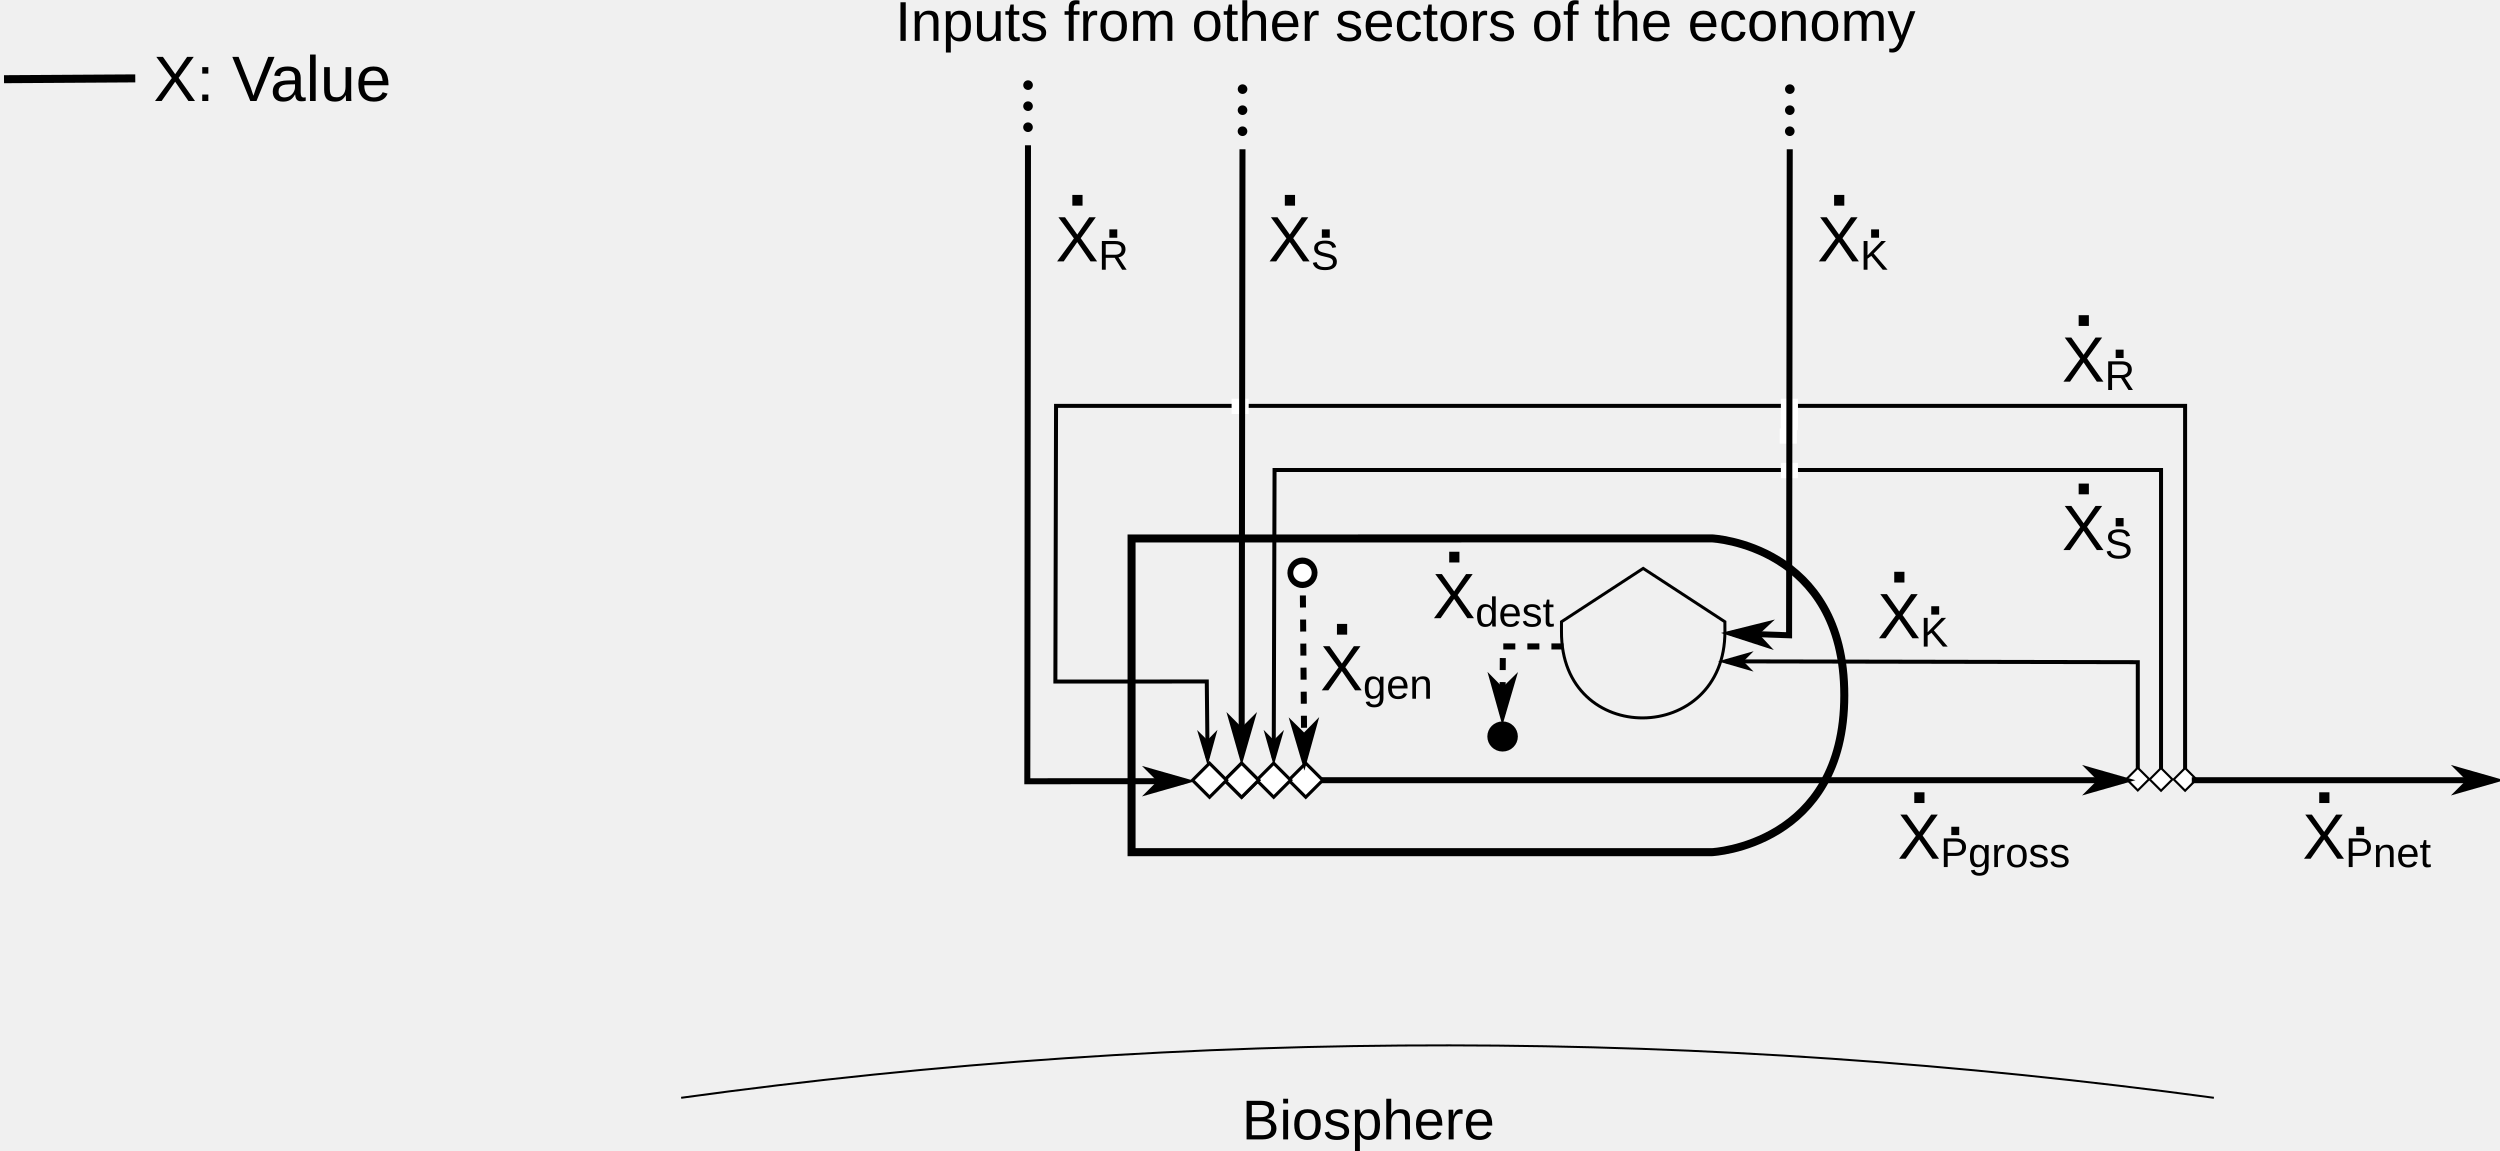
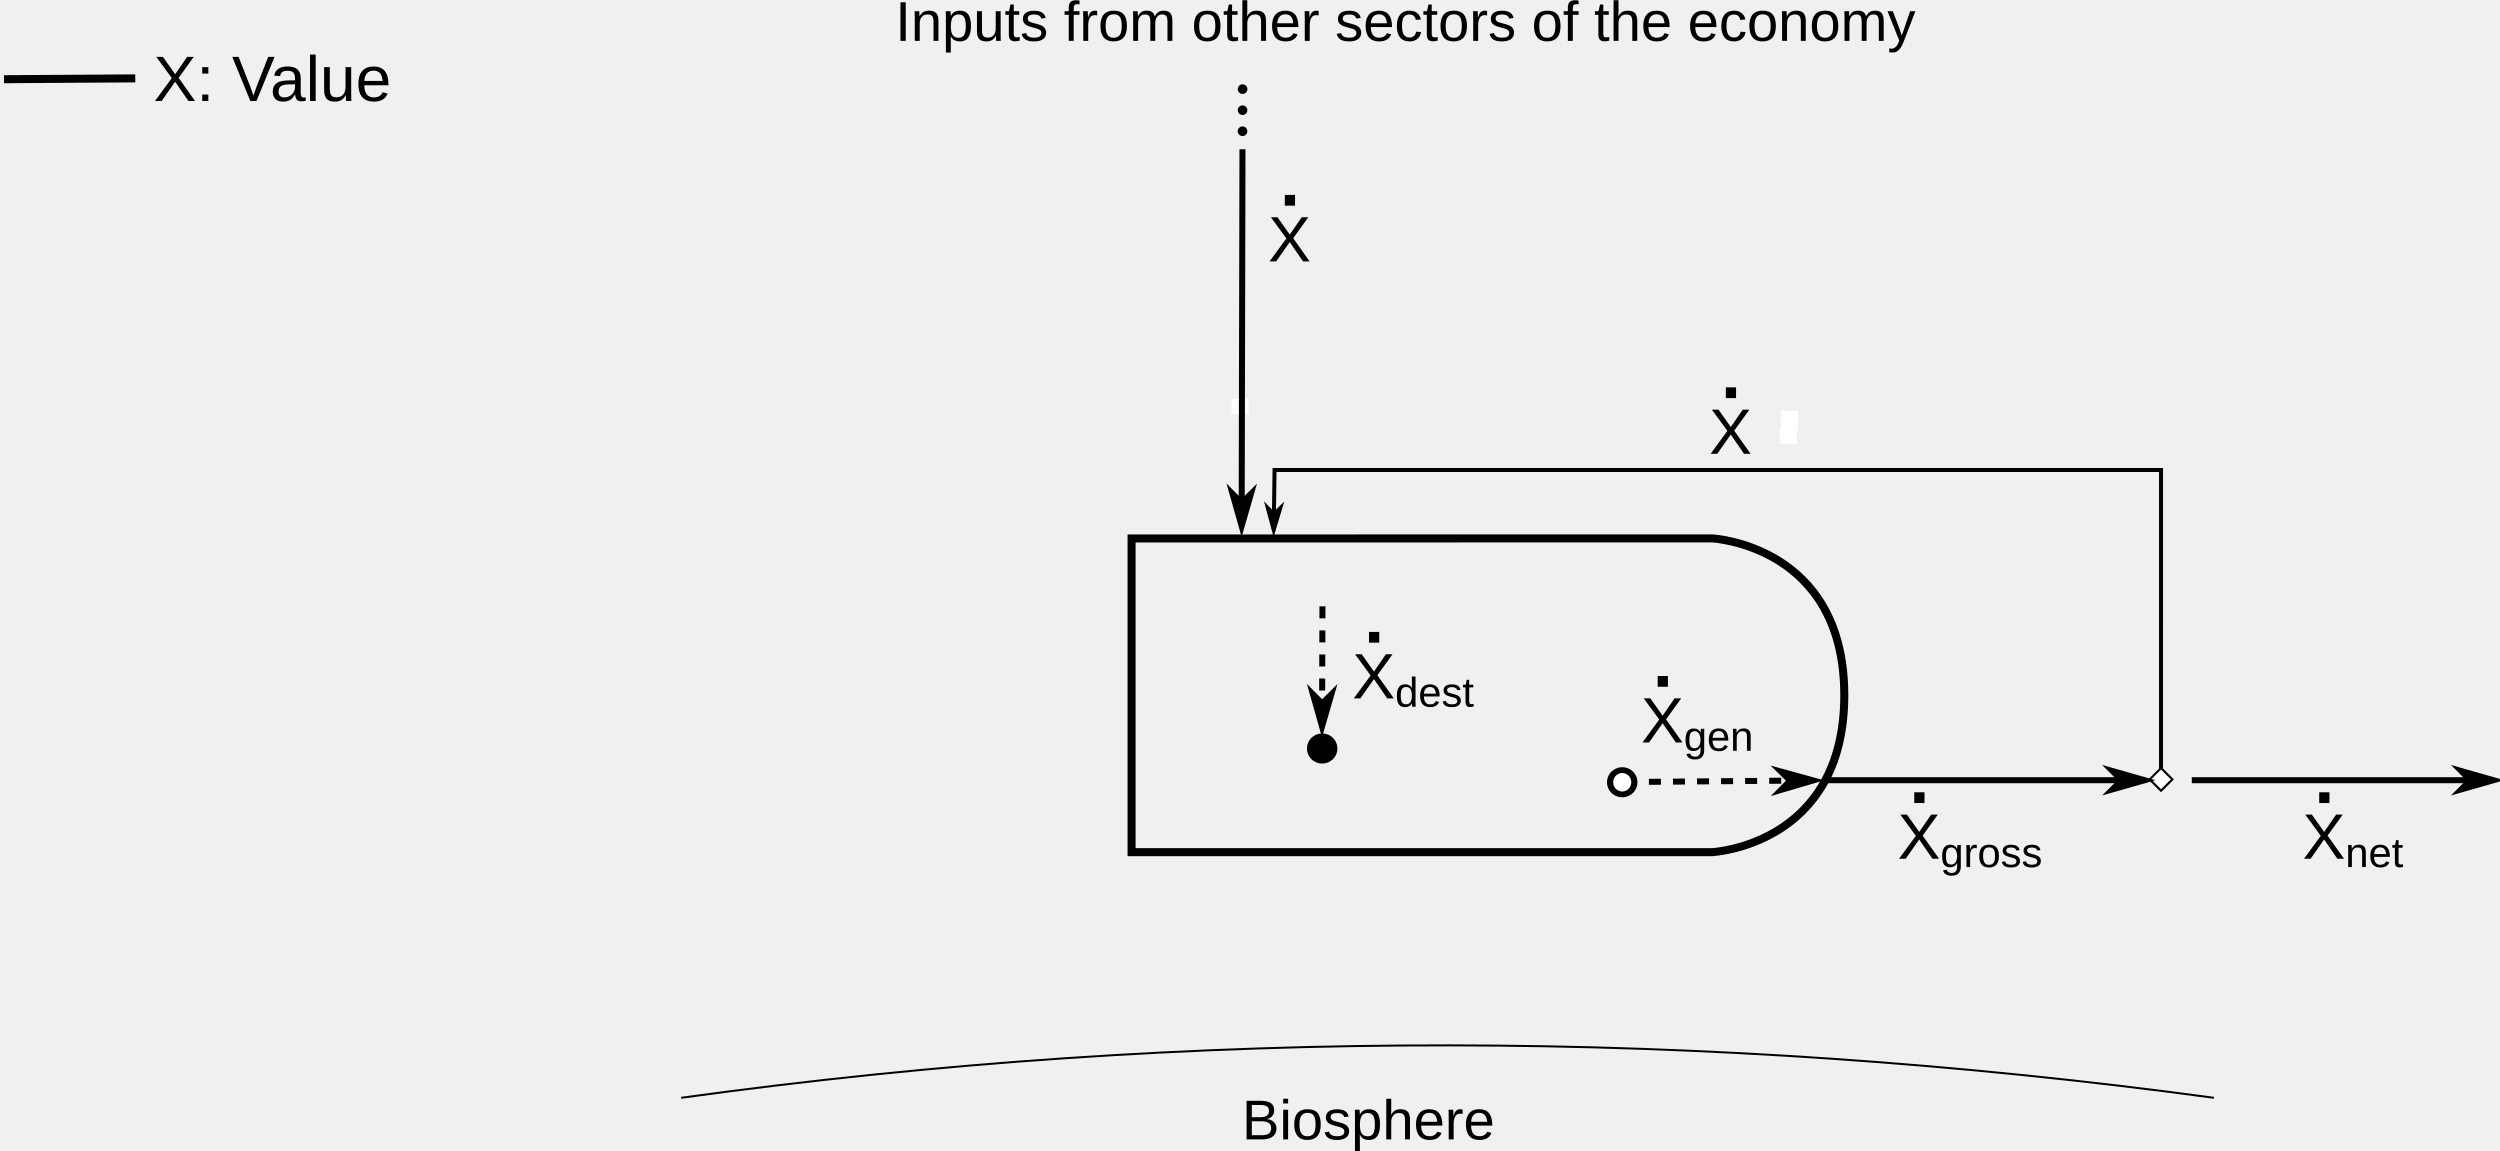
<svg xmlns="http://www.w3.org/2000/svg" width="1247.111" height="573.949" id="svg2" version="1.1">
  <defs id="defs4">
    <marker orient="auto" refY="0" refX="0" id="EmptyDiamondM" style="overflow:visible">
      <path id="path4069" d="M 0,-7.071 -7.071,0 0,7.071 7.071,0 0,-7.071 z" style="fill:#ffffff;fill-rule:evenodd;stroke:#000000;stroke-width:1pt;marker-start:none" transform="scale(0.4,0.4)" />
    </marker>
    <marker orient="auto" refY="0" refX="0" id="Arrow1Mend" style="overflow:visible">
      <path id="path4217" d="M 0,0 5,-5 -12.5,0 5,5 0,0 z" style="fill-rule:evenodd;stroke:#000000;stroke-width:1pt;marker-start:none" transform="matrix(-0.4,0,0,-0.4,-4,0)" />
    </marker>
    <marker orient="auto" refY="0" refX="0" id="DotL" style="overflow:visible">
      <path id="path4127" d="m -2.5,-1 c 0,2.76 -2.24,5 -5,5 -2.76,0 -5,-2.24 -5,-5 0,-2.76 2.24,-5 5,-5 2.76,0 5,2.24 5,5 z" style="fill-rule:evenodd;stroke:#000000;stroke-width:1pt;marker-start:none;marker-end:none" transform="matrix(0.8,0,0,0.8,5.92,0.8)" />
    </marker>
    <marker orient="auto" refY="0" refX="0" id="Arrow2Mend" style="overflow:visible">
      <path id="path3888" style="font-size:12px;fill-rule:evenodd;stroke-width:0.625;stroke-linejoin:round" d="M 8.719,4.034 -2.207,0.016 8.719,-4.002 c -1.745,2.372 -1.735,5.617 -6e-7,8.035 z" transform="scale(-0.6,-0.6)" />
    </marker>
    <marker orient="auto" refY="0" refX="0" id="EmptyDiamondL" style="overflow:visible">
      <path id="path3968" d="M 0,-7.071 -7.071,0 0,7.071 7.071,0 0,-7.071 z" style="fill:#ffffff;fill-rule:evenodd;stroke:#000000;stroke-width:1pt;marker-start:none" transform="scale(0.8,0.8)" />
    </marker>
    <marker style="overflow:visible" id="InfiniteLineStart" refX="0" refY="0" orient="auto">
      <g id="g4034" transform="translate(-13,0)">
        <circle d="M 3.8,0 C 3.8,0.442 3.442,0.8 3,0.8 2.558,0.8 2.2,0.442 2.2,0 c 0,-0.442 0.358,-0.8 0.8,-0.8 0.442,0 0.8,0.358 0.8,0.8 z" id="circle4036" r="0.8" cy="0" cx="3" />
        <circle d="M 7.3,0 C 7.3,0.442 6.942,0.8 6.5,0.8 6.058,0.8 5.7,0.442 5.7,0 c 0,-0.442 0.358,-0.8 0.8,-0.8 0.442,0 0.8,0.358 0.8,0.8 z" id="circle4038" r="0.8" cy="0" cx="6.5" />
        <circle d="M 10.8,0 C 10.8,0.442 10.442,0.8 10,0.8 9.558,0.8 9.2,0.442 9.2,0 c 0,-0.442 0.358,-0.8 0.8,-0.8 0.442,0 0.8,0.358 0.8,0.8 z" id="circle4040" r="0.8" cy="0" cx="10" />
      </g>
    </marker>
    <marker orient="auto" refY="0" refX="0" id="Arrow1Lend" style="overflow:visible">
      <path id="path3792" d="M 0,0 5,-5 -12.5,0 5,5 0,0 z" style="fill-rule:evenodd;stroke:#000000;stroke-width:1pt;marker-start:none" transform="matrix(-0.8,0,0,-0.8,-10,0)" />
    </marker>
    <marker orient="auto" refY="0" refX="0" id="Arrow1Lstart-0" style="overflow:visible">
      <path id="path4143-5" d="M 0,0 5,-5 -12.5,0 5,5 0,0 z" style="fill-rule:evenodd;stroke:#000000;stroke-width:1pt;marker-start:none" transform="matrix(0.8,0,0,0.8,10,0)" />
    </marker>
    <marker orient="auto" refY="0" refX="0" id="Arrow1Lend-7" style="overflow:visible">
      <path id="path4132-0" d="M 0,0 5,-5 -12.5,0 5,5 0,0 z" style="fill-rule:evenodd;stroke:#000000;stroke-width:1pt;marker-start:none" transform="matrix(-0.8,0,0,-0.8,-10,0)" />
    </marker>
    <marker style="overflow:visible" id="InfiniteLineStart-0" refX="0" refY="0" orient="auto">
      <g id="g4065-5" transform="translate(-13,0)">
        <circle d="M 3.8,0 C 3.8,0.442 3.442,0.8 3,0.8 2.558,0.8 2.2,0.442 2.2,0 c 0,-0.442 0.358,-0.8 0.8,-0.8 0.442,0 0.8,0.358 0.8,0.8 z" id="circle4067-6" r="0.8" cy="0" cx="3" />
        <circle d="M 7.3,0 C 7.3,0.442 6.942,0.8 6.5,0.8 6.058,0.8 5.7,0.442 5.7,0 c 0,-0.442 0.358,-0.8 0.8,-0.8 0.442,0 0.8,0.358 0.8,0.8 z" id="circle4069-78" r="0.8" cy="0" cx="6.5" />
        <circle d="M 10.8,0 C 10.8,0.442 10.442,0.8 10,0.8 9.558,0.8 9.2,0.442 9.2,0 c 0,-0.442 0.358,-0.8 0.8,-0.8 0.442,0 0.8,0.358 0.8,0.8 z" id="circle4071-06" r="0.8" cy="0" cx="10" />
      </g>
    </marker>
    <marker orient="auto" refY="0" refX="0" id="EmptyDiamondL-1" style="overflow:visible">
      <path id="path4169" d="M 0,-7.071 -7.071,0 0,7.071 7.071,0 0,-7.071 z" style="fill:#ffffff;fill-rule:evenodd;stroke:#000000;stroke-width:1pt;marker-start:none" transform="scale(0.8,0.8)" />
    </marker>
    <marker orient="auto" refY="0" refX="0" id="Arrow1Lstart-7" style="overflow:visible">
      <path id="path4143-9" d="M 0,0 5,-5 -12.5,0 5,5 0,0 z" style="fill-rule:evenodd;stroke:#000000;stroke-width:1pt;marker-start:none" transform="matrix(0.8,0,0,0.8,10,0)" />
    </marker>
    <marker orient="auto" refY="0" refX="0" id="Arrow1Lend-0" style="overflow:visible">
      <path id="path4132-2" d="M 0,0 5,-5 -12.5,0 5,5 0,0 z" style="fill-rule:evenodd;stroke:#000000;stroke-width:1pt;marker-start:none" transform="matrix(-0.8,0,0,-0.8,-10,0)" />
    </marker>
    <marker style="overflow:visible" id="InfiniteLineStart-3" refX="0" refY="0" orient="auto">
      <g id="g4065-9" transform="translate(-13,0)">
        <circle d="M 3.8,0 C 3.8,0.442 3.442,0.8 3,0.8 2.558,0.8 2.2,0.442 2.2,0 c 0,-0.442 0.358,-0.8 0.8,-0.8 0.442,0 0.8,0.358 0.8,0.8 z" id="circle4067-9" r="0.8" cy="0" cx="3" />
        <circle d="M 7.3,0 C 7.3,0.442 6.942,0.8 6.5,0.8 6.058,0.8 5.7,0.442 5.7,0 c 0,-0.442 0.358,-0.8 0.8,-0.8 0.442,0 0.8,0.358 0.8,0.8 z" id="circle4069-7" r="0.8" cy="0" cx="6.5" />
        <circle d="M 10.8,0 C 10.8,0.442 10.442,0.8 10,0.8 9.558,0.8 9.2,0.442 9.2,0 c 0,-0.442 0.358,-0.8 0.8,-0.8 0.442,0 0.8,0.358 0.8,0.8 z" id="circle4071-0" r="0.8" cy="0" cx="10" />
      </g>
    </marker>
    <marker orient="auto" refY="0" refX="0" id="InfiniteLineStart-7" style="overflow:visible">
      <g transform="translate(-13,0)" id="g4065">
        <circle cx="3" cy="0" r="0.8" id="circle4067" d="M 3.8,0 C 3.8,0.442 3.442,0.8 3,0.8 2.558,0.8 2.2,0.442 2.2,0 c 0,-0.442 0.358,-0.8 0.8,-0.8 0.442,0 0.8,0.358 0.8,0.8 z" />
        <circle cx="6.5" cy="0" r="0.8" id="circle4069" d="M 7.3,0 C 7.3,0.442 6.942,0.8 6.5,0.8 6.058,0.8 5.7,0.442 5.7,0 c 0,-0.442 0.358,-0.8 0.8,-0.8 0.442,0 0.8,0.358 0.8,0.8 z" />
        <circle cx="10" cy="0" r="0.8" id="circle4071" d="M 10.8,0 C 10.8,0.442 10.442,0.8 10,0.8 9.558,0.8 9.2,0.442 9.2,0 c 0,-0.442 0.358,-0.8 0.8,-0.8 0.442,0 0.8,0.358 0.8,0.8 z" />
      </g>
    </marker>
    <marker style="overflow:visible" id="Arrow1Lend-2" refX="0" refY="0" orient="auto">
      <path transform="matrix(-0.8,0,0,-0.8,-10,0)" style="fill-rule:evenodd;stroke:#000000;stroke-width:1pt;marker-start:none" d="M 0,0 5,-5 -12.5,0 5,5 0,0 z" id="path4132" />
    </marker>
    <marker style="overflow:visible" id="Arrow1Lstart" refX="0" refY="0" orient="auto">
      <path transform="matrix(0.8,0,0,0.8,10,0)" style="fill-rule:evenodd;stroke:#000000;stroke-width:1pt;marker-start:none" d="M 0,0 5,-5 -12.5,0 5,5 0,0 z" id="path4143" />
    </marker>
    <marker orient="auto" refY="0" refX="0" id="Arrow1Lstart-8" style="overflow:visible">
      <path id="path4143-58" d="M 0,0 5,-5 -12.5,0 5,5 0,0 z" style="fill-rule:evenodd;stroke:#000000;stroke-width:1pt;marker-start:none" transform="matrix(0.8,0,0,0.8,10,0)" />
    </marker>
    <marker orient="auto" refY="0" refX="0" id="Arrow1Lend-2-4" style="overflow:visible">
      <path id="path4132-1" d="M 0,0 5,-5 -12.5,0 5,5 0,0 z" style="fill-rule:evenodd;stroke:#000000;stroke-width:1pt;marker-start:none" transform="matrix(-0.8,0,0,-0.8,-10,0)" />
    </marker>
    <marker style="overflow:visible" id="InfiniteLineStart-7-0" refX="0" refY="0" orient="auto">
      <g id="g4065-6" transform="translate(-13,0)">
        <circle d="M 3.8,0 C 3.8,0.442 3.442,0.8 3,0.8 2.558,0.8 2.2,0.442 2.2,0 c 0,-0.442 0.358,-0.8 0.8,-0.8 0.442,0 0.8,0.358 0.8,0.8 z" id="circle4067-2" r="0.8" cy="0" cx="3" />
        <circle d="M 7.3,0 C 7.3,0.442 6.942,0.8 6.5,0.8 6.058,0.8 5.7,0.442 5.7,0 c 0,-0.442 0.358,-0.8 0.8,-0.8 0.442,0 0.8,0.358 0.8,0.8 z" id="circle4069-4" r="0.8" cy="0" cx="6.5" />
        <circle d="M 10.8,0 C 10.8,0.442 10.442,0.8 10,0.8 9.558,0.8 9.2,0.442 9.2,0 c 0,-0.442 0.358,-0.8 0.8,-0.8 0.442,0 0.8,0.358 0.8,0.8 z" id="circle4071-7" r="0.8" cy="0" cx="10" />
      </g>
    </marker>
    <marker orient="auto" refY="0" refX="0" id="InfiniteLineStart-3-4" style="overflow:visible">
      <g transform="translate(-13,0)" id="g4065-9-7">
        <circle cx="3" cy="0" r="0.8" id="circle4067-9-8" d="M 3.8,0 C 3.8,0.442 3.442,0.8 3,0.8 2.558,0.8 2.2,0.442 2.2,0 c 0,-0.442 0.358,-0.8 0.8,-0.8 0.442,0 0.8,0.358 0.8,0.8 z" />
        <circle cx="6.5" cy="0" r="0.8" id="circle4069-7-4" d="M 7.3,0 C 7.3,0.442 6.942,0.8 6.5,0.8 6.058,0.8 5.7,0.442 5.7,0 c 0,-0.442 0.358,-0.8 0.8,-0.8 0.442,0 0.8,0.358 0.8,0.8 z" />
        <circle cx="10" cy="0" r="0.8" id="circle4071-0-0" d="M 10.8,0 C 10.8,0.442 10.442,0.8 10,0.8 9.558,0.8 9.2,0.442 9.2,0 c 0,-0.442 0.358,-0.8 0.8,-0.8 0.442,0 0.8,0.358 0.8,0.8 z" />
      </g>
    </marker>
    <marker style="overflow:visible" id="Arrow1Lend-0-0" refX="0" refY="0" orient="auto">
      <path transform="matrix(-0.8,0,0,-0.8,-10,0)" style="fill-rule:evenodd;stroke:#000000;stroke-width:1pt;marker-start:none" d="M 0,0 5,-5 -12.5,0 5,5 0,0 z" id="path4132-2-6" />
    </marker>
    <marker style="overflow:visible" id="Arrow1Lstart-7-7" refX="0" refY="0" orient="auto">
      <path transform="matrix(0.8,0,0,0.8,10,0)" style="fill-rule:evenodd;stroke:#000000;stroke-width:1pt;marker-start:none" d="M 0,0 5,-5 -12.5,0 5,5 0,0 z" id="path4143-9-5" />
    </marker>
    <marker style="overflow:visible" id="EmptyDiamondL-1-7" refX="0" refY="0" orient="auto">
      <path transform="scale(0.8,0.8)" style="fill:#ffffff;fill-rule:evenodd;stroke:#000000;stroke-width:1pt;marker-start:none" d="M 0,-7.071 -7.071,0 0,7.071 7.071,0 0,-7.071 z" id="path4169-5" />
    </marker>
    <marker orient="auto" refY="0" refX="0" id="InfiniteLineStart-0-0" style="overflow:visible">
      <g transform="translate(-13,0)" id="g4065-5-9">
        <circle cx="3" cy="0" r="0.8" id="circle4067-6-3" d="M 3.8,0 C 3.8,0.442 3.442,0.8 3,0.8 2.558,0.8 2.2,0.442 2.2,0 c 0,-0.442 0.358,-0.8 0.8,-0.8 0.442,0 0.8,0.358 0.8,0.8 z" />
        <circle cx="6.5" cy="0" r="0.8" id="circle4069-78-4" d="M 7.3,0 C 7.3,0.442 6.942,0.8 6.5,0.8 6.058,0.8 5.7,0.442 5.7,0 c 0,-0.442 0.358,-0.8 0.8,-0.8 0.442,0 0.8,0.358 0.8,0.8 z" />
        <circle cx="10" cy="0" r="0.8" id="circle4071-06-0" d="M 10.8,0 C 10.8,0.442 10.442,0.8 10,0.8 9.558,0.8 9.2,0.442 9.2,0 c 0,-0.442 0.358,-0.8 0.8,-0.8 0.442,0 0.8,0.358 0.8,0.8 z" />
      </g>
    </marker>
    <marker style="overflow:visible" id="Arrow1Lend-7-5" refX="0" refY="0" orient="auto">
      <path transform="matrix(-0.8,0,0,-0.8,-10,0)" style="fill-rule:evenodd;stroke:#000000;stroke-width:1pt;marker-start:none" d="M 0,0 5,-5 -12.5,0 5,5 0,0 z" id="path4132-0-9" />
    </marker>
    <marker style="overflow:visible" id="Arrow1Lstart-0-4" refX="0" refY="0" orient="auto">
      <path transform="matrix(0.8,0,0,0.8,10,0)" style="fill-rule:evenodd;stroke:#000000;stroke-width:1pt;marker-start:none" d="M 0,0 5,-5 -12.5,0 5,5 0,0 z" id="path4143-5-9" />
    </marker>
    <marker style="overflow:visible" id="Arrow1Lend-1" refX="0" refY="0" orient="auto">
      <path transform="matrix(-0.8,0,0,-0.8,-10,0)" style="fill-rule:evenodd;stroke:#000000;stroke-width:1pt;marker-start:none" d="M 0,0 5,-5 -12.5,0 5,5 0,0 z" id="path3792-1" />
    </marker>
    <marker orient="auto" refY="0" refX="0" id="InfiniteLineStart-8" style="overflow:visible">
      <g transform="translate(-13,0)" id="g4034-7">
        <circle cx="3" cy="0" r="0.8" id="circle4036-1" d="M 3.8,0 C 3.8,0.442 3.442,0.8 3,0.8 2.558,0.8 2.2,0.442 2.2,0 c 0,-0.442 0.358,-0.8 0.8,-0.8 0.442,0 0.8,0.358 0.8,0.8 z" />
        <circle cx="6.5" cy="0" r="0.8" id="circle4038-9" d="M 7.3,0 C 7.3,0.442 6.942,0.8 6.5,0.8 6.058,0.8 5.7,0.442 5.7,0 c 0,-0.442 0.358,-0.8 0.8,-0.8 0.442,0 0.8,0.358 0.8,0.8 z" />
        <circle cx="10" cy="0" r="0.8" id="circle4040-3" d="M 10.8,0 C 10.8,0.442 10.442,0.8 10,0.8 9.558,0.8 9.2,0.442 9.2,0 c 0,-0.442 0.358,-0.8 0.8,-0.8 0.442,0 0.8,0.358 0.8,0.8 z" />
      </g>
    </marker>
    <marker style="overflow:visible" id="EmptyDiamondL-4" refX="0" refY="0" orient="auto">
      <path transform="scale(0.8,0.8)" style="fill:#ffffff;fill-rule:evenodd;stroke:#000000;stroke-width:1pt;marker-start:none" d="M 0,-7.071 -7.071,0 0,7.071 7.071,0 0,-7.071 z" id="path3968-8" />
    </marker>
    <marker style="overflow:visible" id="Arrow2Mend-9" refX="0" refY="0" orient="auto">
      <path transform="scale(-0.6,-0.6)" d="M 8.719,4.034 -2.207,0.016 8.719,-4.002 c -1.745,2.372 -1.735,5.617 -6e-7,8.035 z" style="font-size:12px;fill-rule:evenodd;stroke-width:0.625;stroke-linejoin:round" id="path3888-1" />
    </marker>
    <marker style="overflow:visible" id="DotL-6" refX="0" refY="0" orient="auto">
      <path transform="matrix(0.8,0,0,0.8,5.92,0.8)" style="fill-rule:evenodd;stroke:#000000;stroke-width:1pt;marker-start:none;marker-end:none" d="m -2.5,-1 c 0,2.76 -2.24,5 -5,5 -2.76,0 -5,-2.24 -5,-5 0,-2.76 2.24,-5 5,-5 2.76,0 5,2.24 5,5 z" id="path4127-8" />
    </marker>
    <marker style="overflow:visible" id="Arrow1Mend-2" refX="0" refY="0" orient="auto">
      <path transform="matrix(-0.4,0,0,-0.4,-4,0)" style="fill-rule:evenodd;stroke:#000000;stroke-width:1pt;marker-start:none" d="M 0,0 5,-5 -12.5,0 5,5 0,0 z" id="path4033" />
    </marker>
    <marker style="overflow:visible" id="EmptyDiamondM-3" refX="0" refY="0" orient="auto">
      <path transform="scale(0.4,0.4)" style="fill:#ffffff;fill-rule:evenodd;stroke:#000000;stroke-width:1pt;marker-start:none" d="M 0,-7.071 -7.071,0 0,7.071 7.071,0 0,-7.071 z" id="path4134" />
    </marker>
  </defs>
  <g id="layer1" transform="translate(833.1399,-134.8821)">
    <text xml:space="preserve" style="font-size:32px;font-style:normal;font-variant:normal;font-weight:bold;font-stretch:expanded;text-align:start;line-height:125%;letter-spacing:0px;word-spacing:0px;text-anchor:start;fill:#000000;fill-opacity:1;stroke:none;font-family:Engravers MT;-inkscape-font-specification:Engravers MT Bold Expanded" x="170.478" y="1351.427" id="text6668-3">
      <tspan id="tspan6670-7" x="170.478" y="1351.427" />
    </text>
    <path style="fill:none;stroke:#000000;stroke-width:4;stroke-linecap:butt;stroke-linejoin:miter;stroke-opacity:1;marker-start:none;marker-end:none" d="m -831.14,174.394 65.479,-0.414" id="path4736" />
    <text id="text5906" y="185.267" x="-756.526" style="font-size:32px;font-style:normal;font-variant:normal;font-weight:normal;font-stretch:normal;text-align:start;line-height:125%;letter-spacing:0px;word-spacing:0px;text-anchor:start;fill:#000000;fill-opacity:1;stroke:none;font-family:Arial;-inkscape-font-specification:Arial" xml:space="preserve">
      <tspan y="185.267" x="-756.526" id="tspan5908">X: Value</tspan>
    </text>
    <text xml:space="preserve" style="font-size:32px;font-style:normal;font-variant:normal;font-weight:bold;font-stretch:expanded;text-align:start;line-height:125%;letter-spacing:0px;word-spacing:0px;text-anchor:start;fill:#000000;fill-opacity:1;stroke:none;font-family:Engravers MT;-inkscape-font-specification:Engravers MT Bold Expanded" x="292.258" y="107.663" id="text6668" transform="translate(-121.7803,643.7631)">
      <tspan id="tspan6670" x="292.258" y="107.663" />
    </text>
    <path id="path6782" d="m -268.666,403.498 0,156.485 289.541,0 c 0,0 66,-3.206 66,-78.265 0,-75.059 -66,-78.265 -66,-78.265 z" style="fill:none;stroke:#000000;stroke-width:4;stroke-linecap:butt;stroke-linejoin:miter;stroke-opacity:1" />
-     <path style="fill:none;stroke:#000000;stroke-width:1.5;stroke-linecap:butt;stroke-linejoin:miter;stroke-opacity:1" d="m 27.306,445.046 -40.754,-26.62 -40.754,26.62 0,4.778 c -0.431,58.107 81.709,57.06 81.531,0 z" id="path6784" />
-     <path style="fill:none;stroke:#000000;stroke-width:2;stroke-linecap:butt;stroke-linejoin:miter;stroke-opacity:1;marker-start:url(#EmptyDiamondM);marker-end:url(#Arrow1Mend)" d="m 244.88,523.677 0.005,-154.33 -442.221,0 -0.414,143.479" id="path6820" />
-     <path style="fill:none;stroke:#000000;stroke-width:2;stroke-linecap:butt;stroke-linejoin:miter;stroke-opacity:1;marker-start:url(#EmptyDiamondM);marker-end:url(#Arrow1Mend)" d="m 233.286,523.531 0,-58.325 -205.479,-0.414" id="path6822" />
-     <path id="path6824" d="m -181.779,524.076 408,0.009" style="fill:none;stroke:#000000;stroke-width:3;stroke-linecap:butt;stroke-linejoin:miter;stroke-opacity:1;marker-start:url(#EmptyDiamondM-3);marker-end:url(#Arrow1Mend)" />
-     <rect y="365.793" x="55.239" height="7.626" width="8.523" id="rect6828" style="fill:#ffffff;fill-opacity:1;stroke:none" />
+     <path style="fill:none;stroke:#000000;stroke-width:2;stroke-linecap:butt;stroke-linejoin:miter;stroke-opacity:1;marker-start:url(#EmptyDiamondM);marker-end:url(#Arrow1Mend)" d="m 244.88,523.677 0.005,-154.33 -442.221,0 -0.414,29.479" id="path6820" />
+     <path id="path6824" d="m 76.221,524.076 160,0.009" style="fill:none;stroke:#000000;stroke-width:3;stroke-linecap:butt;stroke-linejoin:miter;stroke-opacity:1;marker-start:none;marker-end:url(#Arrow1Mend)" />
    <rect style="fill:#ffffff;fill-opacity:1;stroke:none" id="rect6830" width="8.523" height="7.626" x="54.683" y="348.572" />
    <rect style="fill:#ffffff;fill-opacity:1;stroke:none" id="rect6832" width="8.523" height="7.626" x="55.239" y="339.793" />
    <rect y="341.793" x="55.239" height="7.626" width="8.523" id="rect6834" style="fill:#ffffff;fill-opacity:1;stroke:none" />
-     <path style="fill:none;stroke:#000000;stroke-width:2;stroke-linecap:butt;stroke-linejoin:miter;stroke-opacity:1;marker-start:url(#EmptyDiamondM);marker-end:url(#Arrow1Mend)" d="m 256.88,523.677 0.005,-186.33 -563.219,0 -0.338,137.528 75.529,-0.043 0.394,37.994" id="path6850" />
-     <rect y="333.793" x="55.239" height="7.626" width="8.523" id="rect6854" style="fill:#ffffff;fill-opacity:1;stroke:none" />
-     <path id="path9819" d="M 59.666,209.347 59.333,451.79 31.252,450.826" style="fill:none;stroke:#000000;stroke-width:3;stroke-linecap:butt;stroke-linejoin:miter;stroke-opacity:1;marker-start:url(#InfiniteLineStart-7);marker-end:url(#Arrow1Mend)" />
-     <path style="fill:none;stroke:#000000;stroke-width:3;stroke-linecap:butt;stroke-linejoin:miter;stroke-opacity:1;marker-start:url(#InfiniteLineStart-7);marker-end:url(#Arrow1Mend)" d="m -320.334,207.347 -0.338,317.259 77.924,-0.049" id="path9583" />
    <text id="text4961" y="703.267" x="-131.094" style="font-size:28px;font-style:normal;font-variant:normal;font-weight:normal;font-stretch:normal;text-align:start;line-height:125%;letter-spacing:0px;word-spacing:0px;text-anchor:start;fill:#000000;fill-opacity:1;stroke:none;font-family:Arial;-inkscape-font-specification:Arial" xml:space="preserve">
      <tspan y="703.267" x="-131.094" id="tspan4963" style="text-align:center;text-anchor:middle">Biosphere</tspan>
    </text>
    <text id="text4965" y="155.267" x="-386.526" style="font-size:28px;font-style:normal;font-variant:normal;font-weight:normal;font-stretch:normal;text-align:start;line-height:125%;letter-spacing:0px;word-spacing:0px;text-anchor:start;fill:#000000;fill-opacity:1;stroke:none;font-family:Arial;-inkscape-font-specification:Arial" xml:space="preserve">
      <tspan y="155.267" x="-386.526" id="tspan4967">Inputs from other sectors of the economy</tspan>
    </text>
    <path style="fill:none;stroke:#000000;stroke-width:1px;stroke-linecap:butt;stroke-linejoin:miter;stroke-opacity:1" d="m 341.788,527.876 c 256.212,-35.344 510.705,-34.403 764.592,0" id="path3079" transform="translate(-835.1399,154.6341)" />
    <path style="fill:none;stroke:#000000;stroke-width:3;stroke-linecap:butt;stroke-linejoin:miter;stroke-opacity:1;marker-end:url(#Arrow1Mend)" d="m 260.221,524.076 150,0.009" id="path3154" />
-     <path id="path3172" d="m -183.303,419.93 0.803,93.475" style="fill:none;stroke:#000000;stroke-width:3;stroke-linecap:butt;stroke-linejoin:miter;stroke-miterlimit:4;stroke-opacity:1;stroke-dasharray:6, 6;stroke-dashoffset:0;marker-end:url(#Arrow1Mend)" />
-     <path style="fill:#ffffff;fill-opacity:1;stroke:#000000;stroke-width:4.345;stroke-linecap:butt;stroke-linejoin:miter;stroke-miterlimit:4;stroke-opacity:1;stroke-dasharray:none;stroke-dashoffset:0" id="path4546" d="m 626.588,318.271 c 0,5.006 -3.805,9.065 -8.498,9.065 -4.693,0 -8.498,-4.058 -8.498,-9.065 0,-5.006 3.805,-9.065 8.498,-9.065 4.693,0 8.498,4.058 8.498,9.065 z" transform="matrix(0.01622303,0.7128733,-0.6683188,0.01520909,19.26618,-24.83765)" />
-     <path transform="matrix(0.7130579,0,0,0.6684918,-524.3141,289.5105)" d="m 626.588,318.271 a 8.498,9.065 0 1 1 -16.996,0 8.498,9.065 0 1 1 16.996,0 z" id="path4552" style="fill:#000000;fill-opacity:1;stroke:#000000;stroke-width:4.345;stroke-linecap:butt;stroke-linejoin:miter;stroke-miterlimit:4;stroke-opacity:1;stroke-dasharray:none;stroke-dashoffset:0" />
-     <path style="fill:none;stroke:#000000;stroke-width:3;stroke-linecap:butt;stroke-linejoin:miter;stroke-miterlimit:4;stroke-opacity:1;stroke-dasharray:6, 6;stroke-dashoffset:0;marker-start:none;marker-end:url(#Arrow1Mend)" d="m -53.232,457.347 -30.207,0 -0.207,33.479" id="path3118" />
-     <path style="fill:none;stroke:#000000;stroke-width:3;stroke-linecap:butt;stroke-linejoin:miter;stroke-opacity:1;marker-start:url(#EmptyDiamondM-3);marker-end:url(#EmptyDiamondM-3)" d="m -197.779,524.076 -16,0.009" id="path4442" />
-     <path id="path4718" d="m -213.779,524.076 -16,0.009" style="fill:none;stroke:#000000;stroke-width:3;stroke-linecap:butt;stroke-linejoin:miter;stroke-opacity:1;marker-start:url(#EmptyDiamondM-3);marker-end:url(#EmptyDiamondM-3)" />
-     <g id="g4756">
-       <text id="text4720" y="265.267" x="-306.526" style="font-size:32px;font-style:normal;font-variant:normal;font-weight:normal;font-stretch:normal;text-align:start;line-height:125%;letter-spacing:0px;word-spacing:0px;text-anchor:start;fill:#000000;fill-opacity:1;stroke:none;font-family:Arial;-inkscape-font-specification:Arial" xml:space="preserve">
-         <tspan y="265.267" x="-306.526" id="tspan4722">X<tspan id="tspan4724" style="font-size:65.001%;baseline-shift:sub">R</tspan>
-         </tspan>
-       </text>
-       <text id="text4726" y="237.473" x="-300.65" style="font-size:36px;font-style:normal;font-variant:normal;font-weight:bold;font-stretch:normal;line-height:125%;letter-spacing:0px;word-spacing:0px;fill:#000000;fill-opacity:1;stroke:none;font-family:Arial;-inkscape-font-specification:Sans Bold" xml:space="preserve">
-         <tspan y="237.473" x="-300.65" id="tspan4728">.</tspan>
-       </text>
-       <text xml:space="preserve" style="font-size:36px;font-style:normal;font-variant:normal;font-weight:bold;font-stretch:normal;line-height:125%;letter-spacing:0px;word-spacing:0px;fill:#000000;fill-opacity:1;stroke:none;font-family:Arial;-inkscape-font-specification:Sans Bold" x="-281.651" y="253.473" id="text4734">
-         <tspan style="font-size:28px" id="tspan4736" x="-281.651" y="253.473">.</tspan>
-       </text>
-     </g>
+     <g id="g3242" transform="matrix(0,-1,1,0,-444.5218,341.6963)">
+       <path style="fill:none;stroke:#000000;stroke-width:3;stroke-linecap:butt;stroke-linejoin:miter;stroke-miterlimit:4;stroke-opacity:1;stroke-dasharray:6, 6;stroke-dashoffset:0;marker-end:url(#Arrow1Mend)" d="m -183.303,421.93 0.803,93.475" id="path3172" />
+       <path transform="matrix(0.01622303,0.7128733,-0.6683188,0.01520909,19.26618,-24.83765)" d="m 626.588,318.271 c 0,5.006 -3.805,9.065 -8.498,9.065 -4.693,0 -8.498,-4.058 -8.498,-9.065 0,-5.006 3.805,-9.065 8.498,-9.065 4.693,0 8.498,4.058 8.498,9.065 z" id="path4546" style="fill:#ffffff;fill-opacity:1;stroke:#000000;stroke-width:4.345;stroke-linecap:butt;stroke-linejoin:miter;stroke-miterlimit:4;stroke-opacity:1;stroke-dasharray:none;stroke-dashoffset:0" />
+     </g>
+     <path transform="matrix(0.7130579,0,0,0.6684918,-614.3141,295.5105)" d="m 626.588,318.271 a 8.498,9.065 0 1 1 -16.996,0 8.498,9.065 0 1 1 16.996,0 z" id="path4552" style="fill:#000000;fill-opacity:1;stroke:#000000;stroke-width:4.345;stroke-linecap:butt;stroke-linejoin:miter;stroke-miterlimit:4;stroke-opacity:1;stroke-dasharray:none;stroke-dashoffset:0" />
+     <path style="fill:none;stroke:#000000;stroke-width:3;stroke-linecap:butt;stroke-linejoin:miter;stroke-miterlimit:4;stroke-opacity:1;stroke-dasharray:6, 6;stroke-dashoffset:0;marker-start:none;marker-end:url(#Arrow1Mend)" d="m -173.439,437.347 -0.207,59.479" id="path3118" />
    <g id="g4765" transform="translate(106,0)">
      <text xml:space="preserve" style="font-size:32px;font-style:normal;font-variant:normal;font-weight:normal;font-stretch:normal;text-align:start;line-height:125%;letter-spacing:0px;word-spacing:0px;text-anchor:start;fill:#000000;fill-opacity:1;stroke:none;font-family:Arial;-inkscape-font-specification:Arial" x="-306.526" y="265.267" id="text4767">
-         <tspan id="tspan4769" x="-306.526" y="265.267">X<tspan style="font-size:65.001%;baseline-shift:sub" id="tspan4771">S</tspan>
+         <tspan id="tspan4769" x="-306.526" y="265.267">X<tspan style="font-size:65.001%;baseline-shift:sub" id="tspan4771" />
        </tspan>
      </text>
      <text xml:space="preserve" style="font-size:36px;font-style:normal;font-variant:normal;font-weight:bold;font-stretch:normal;line-height:125%;letter-spacing:0px;word-spacing:0px;fill:#000000;fill-opacity:1;stroke:none;font-family:Arial;-inkscape-font-specification:Sans Bold" x="-300.65" y="237.473" id="text4773">
        <tspan id="tspan4775" x="-300.65" y="237.473">.</tspan>
      </text>
      <text id="text4777" y="253.473" x="-281.651" style="font-size:36px;font-style:normal;font-variant:normal;font-weight:bold;font-stretch:normal;line-height:125%;letter-spacing:0px;word-spacing:0px;fill:#000000;fill-opacity:1;stroke:none;font-family:Arial;-inkscape-font-specification:Sans Bold" xml:space="preserve">
-         <tspan y="253.473" x="-281.651" id="tspan4779" style="font-size:28px">.</tspan>
-       </text>
-     </g>
-     <g transform="translate(380,0)" id="g4781">
-       <text id="text4783" y="265.267" x="-306.526" style="font-size:32px;font-style:normal;font-variant:normal;font-weight:normal;font-stretch:normal;text-align:start;line-height:125%;letter-spacing:0px;word-spacing:0px;text-anchor:start;fill:#000000;fill-opacity:1;stroke:none;font-family:Arial;-inkscape-font-specification:Arial" xml:space="preserve">
-         <tspan y="265.267" x="-306.526" id="tspan4785">X<tspan id="tspan4787" style="font-size:65.001%;baseline-shift:sub">K</tspan>
-         </tspan>
-       </text>
-       <text id="text4789" y="237.473" x="-300.65" style="font-size:36px;font-style:normal;font-variant:normal;font-weight:bold;font-stretch:normal;line-height:125%;letter-spacing:0px;word-spacing:0px;fill:#000000;fill-opacity:1;stroke:none;font-family:Arial;-inkscape-font-specification:Sans Bold" xml:space="preserve">
-         <tspan y="237.473" x="-300.65" id="tspan4791">.</tspan>
-       </text>
-       <text xml:space="preserve" style="font-size:36px;font-style:normal;font-variant:normal;font-weight:bold;font-stretch:normal;line-height:125%;letter-spacing:0px;word-spacing:0px;fill:#000000;fill-opacity:1;stroke:none;font-family:Arial;-inkscape-font-specification:Sans Bold" x="-281.651" y="253.473" id="text4793">
-         <tspan style="font-size:28px" id="tspan4795" x="-281.651" y="253.473">.</tspan>
-       </text>
-     </g>
-     <g id="g4797" transform="translate(410,188)">
-       <text xml:space="preserve" style="font-size:32px;font-style:normal;font-variant:normal;font-weight:normal;font-stretch:normal;text-align:start;line-height:125%;letter-spacing:0px;word-spacing:0px;text-anchor:start;fill:#000000;fill-opacity:1;stroke:none;font-family:Arial;-inkscape-font-specification:Arial" x="-306.526" y="265.267" id="text4799">
-         <tspan id="tspan4801" x="-306.526" y="265.267">X<tspan style="font-size:65.001%;baseline-shift:sub" id="tspan4803">K</tspan>
-         </tspan>
-       </text>
-       <text xml:space="preserve" style="font-size:36px;font-style:normal;font-variant:normal;font-weight:bold;font-stretch:normal;line-height:125%;letter-spacing:0px;word-spacing:0px;fill:#000000;fill-opacity:1;stroke:none;font-family:Arial;-inkscape-font-specification:Sans Bold" x="-300.65" y="237.473" id="text4805">
-         <tspan id="tspan4807" x="-300.65" y="237.473">.</tspan>
-       </text>
-       <text id="text4809" y="253.473" x="-281.651" style="font-size:36px;font-style:normal;font-variant:normal;font-weight:bold;font-stretch:normal;line-height:125%;letter-spacing:0px;word-spacing:0px;fill:#000000;fill-opacity:1;stroke:none;font-family:Arial;-inkscape-font-specification:Sans Bold" xml:space="preserve">
-         <tspan y="253.473" x="-281.651" id="tspan4811" style="font-size:28px">.</tspan>
-       </text>
-     </g>
-     <g transform="translate(502,60)" id="g4813">
-       <text id="text4815" y="265.267" x="-306.526" style="font-size:32px;font-style:normal;font-variant:normal;font-weight:normal;font-stretch:normal;text-align:start;line-height:125%;letter-spacing:0px;word-spacing:0px;text-anchor:start;fill:#000000;fill-opacity:1;stroke:none;font-family:Arial;-inkscape-font-specification:Arial" xml:space="preserve">
-         <tspan y="265.267" x="-306.526" id="tspan4817">X<tspan id="tspan4819" style="font-size:65.001%;baseline-shift:sub">R</tspan>
-         </tspan>
-       </text>
-       <text id="text4821" y="237.473" x="-300.65" style="font-size:36px;font-style:normal;font-variant:normal;font-weight:bold;font-stretch:normal;line-height:125%;letter-spacing:0px;word-spacing:0px;fill:#000000;fill-opacity:1;stroke:none;font-family:Arial;-inkscape-font-specification:Sans Bold" xml:space="preserve">
-         <tspan y="237.473" x="-300.65" id="tspan4823">.</tspan>
-       </text>
-       <text xml:space="preserve" style="font-size:36px;font-style:normal;font-variant:normal;font-weight:bold;font-stretch:normal;line-height:125%;letter-spacing:0px;word-spacing:0px;fill:#000000;fill-opacity:1;stroke:none;font-family:Arial;-inkscape-font-specification:Sans Bold" x="-281.651" y="253.473" id="text4825">
-         <tspan style="font-size:28px" id="tspan4827" x="-281.651" y="253.473">.</tspan>
-       </text>
-     </g>
-     <g id="g5363" transform="translate(502,144)">
-       <text xml:space="preserve" style="font-size:32px;font-style:normal;font-variant:normal;font-weight:normal;font-stretch:normal;text-align:start;line-height:125%;letter-spacing:0px;word-spacing:0px;text-anchor:start;fill:#000000;fill-opacity:1;stroke:none;font-family:Arial;-inkscape-font-specification:Arial" x="-306.526" y="265.267" id="text5365">
-         <tspan id="tspan5367" x="-306.526" y="265.267">X<tspan style="font-size:65.001%;baseline-shift:sub" id="tspan5369">S</tspan>
-         </tspan>
-       </text>
-       <text xml:space="preserve" style="font-size:36px;font-style:normal;font-variant:normal;font-weight:bold;font-stretch:normal;line-height:125%;letter-spacing:0px;word-spacing:0px;fill:#000000;fill-opacity:1;stroke:none;font-family:Arial;-inkscape-font-specification:Sans Bold" x="-300.65" y="237.473" id="text5371">
-         <tspan id="tspan5373" x="-300.65" y="237.473">.</tspan>
-       </text>
-       <text id="text5375" y="253.473" x="-281.651" style="font-size:36px;font-style:normal;font-variant:normal;font-weight:bold;font-stretch:normal;line-height:125%;letter-spacing:0px;word-spacing:0px;fill:#000000;fill-opacity:1;stroke:none;font-family:Arial;-inkscape-font-specification:Sans Bold" xml:space="preserve">
-         <tspan y="253.473" x="-281.651" id="tspan5377" style="font-size:28px">.</tspan>
+         <tspan y="253.473" x="-281.651" id="tspan4779" style="font-size:28px" />
      </text>
    </g>
    <g transform="translate(420,298)" id="g5379">
      <text id="text5381" y="265.267" x="-306.526" style="font-size:32px;font-style:normal;font-variant:normal;font-weight:normal;font-stretch:normal;text-align:start;line-height:125%;letter-spacing:0px;word-spacing:0px;text-anchor:start;fill:#000000;fill-opacity:1;stroke:none;font-family:Arial;-inkscape-font-specification:Arial" xml:space="preserve">
-         <tspan y="265.267" x="-306.526" id="tspan5383">X<tspan id="tspan5385" style="font-size:65.001%;baseline-shift:sub">P<tspan id="tspan5395">gross</tspan>
-           </tspan>
+         <tspan y="265.267" x="-306.526" id="tspan5383">X<tspan id="tspan5385" style="font-size:65.001%;baseline-shift:sub">gross</tspan>
        </tspan>
      </text>
      <text id="text5387" y="237.473" x="-300.65" style="font-size:36px;font-style:normal;font-variant:normal;font-weight:bold;font-stretch:normal;line-height:125%;letter-spacing:0px;word-spacing:0px;fill:#000000;fill-opacity:1;stroke:none;font-family:Arial;-inkscape-font-specification:Sans Bold" xml:space="preserve">
        <tspan y="237.473" x="-300.65" id="tspan5389">.</tspan>
      </text>
      <text xml:space="preserve" style="font-size:36px;font-style:normal;font-variant:normal;font-weight:bold;font-stretch:normal;line-height:125%;letter-spacing:0px;word-spacing:0px;fill:#000000;fill-opacity:1;stroke:none;font-family:Arial;-inkscape-font-specification:Sans Bold" x="-281.651" y="253.473" id="text5391">
-         <tspan style="font-size:28px" id="tspan5393" x="-281.651" y="253.473">.</tspan>
+         <tspan style="font-size:28px" id="tspan5393" x="-281.651" y="253.473" />
      </text>
    </g>
    <g id="g5397" transform="translate(622,298)">
      <text xml:space="preserve" style="font-size:32px;font-style:normal;font-variant:normal;font-weight:normal;font-stretch:normal;text-align:start;line-height:125%;letter-spacing:0px;word-spacing:0px;text-anchor:start;fill:#000000;fill-opacity:1;stroke:none;font-family:Arial;-inkscape-font-specification:Arial" x="-306.526" y="265.267" id="text5399">
-         <tspan id="tspan5401" x="-306.526" y="265.267">X<tspan style="font-size:65.001%;baseline-shift:sub" id="tspan5403">P<tspan id="tspan5405">net</tspan>
-           </tspan>
+         <tspan id="tspan5401" x="-306.526" y="265.267">X<tspan style="font-size:65.001%;baseline-shift:sub" id="tspan5403">net</tspan>
        </tspan>
      </text>
      <text xml:space="preserve" style="font-size:36px;font-style:normal;font-variant:normal;font-weight:bold;font-stretch:normal;line-height:125%;letter-spacing:0px;word-spacing:0px;fill:#000000;fill-opacity:1;stroke:none;font-family:Arial;-inkscape-font-specification:Sans Bold" x="-300.65" y="237.473" id="text5407">
        <tspan id="tspan5409" x="-300.65" y="237.473">.</tspan>
      </text>
      <text id="text5411" y="253.473" x="-281.651" style="font-size:36px;font-style:normal;font-variant:normal;font-weight:bold;font-stretch:normal;line-height:125%;letter-spacing:0px;word-spacing:0px;fill:#000000;fill-opacity:1;stroke:none;font-family:Arial;-inkscape-font-specification:Sans Bold" xml:space="preserve">
-         <tspan y="253.473" x="-281.651" id="tspan5413" style="font-size:28px">.</tspan>
-       </text>
-     </g>
-     <g id="g5415" transform="translate(132,214)">
+         <tspan y="253.473" x="-281.651" id="tspan5413" style="font-size:28px" />
+       </text>
+     </g>
+     <g id="g5415" transform="translate(292,240)">
      <text xml:space="preserve" style="font-size:32px;font-style:normal;font-variant:normal;font-weight:normal;font-stretch:normal;text-align:start;line-height:125%;letter-spacing:0px;word-spacing:0px;text-anchor:start;fill:#000000;fill-opacity:1;stroke:none;font-family:Arial;-inkscape-font-specification:Arial" x="-306.526" y="265.267" id="text5417">
        <tspan id="tspan5419" x="-306.526" y="265.267">X<tspan style="font-size:65.001%;baseline-shift:sub" id="tspan5421">gen</tspan>
        </tspan>
      </text>
      <text xml:space="preserve" style="font-size:36px;font-style:normal;font-variant:normal;font-weight:bold;font-stretch:normal;line-height:125%;letter-spacing:0px;word-spacing:0px;fill:#000000;fill-opacity:1;stroke:none;font-family:Arial;-inkscape-font-specification:Sans Bold" x="-300.65" y="237.473" id="text5423">
        <tspan id="tspan5425" x="-300.65" y="237.473">.</tspan>
      </text>
    </g>
-     <g transform="translate(188,178)" id="g5431">
+     <g transform="translate(148,218)" id="g5431">
      <text id="text5433" y="265.267" x="-306.526" style="font-size:32px;font-style:normal;font-variant:normal;font-weight:normal;font-stretch:normal;text-align:start;line-height:125%;letter-spacing:0px;word-spacing:0px;text-anchor:start;fill:#000000;fill-opacity:1;stroke:none;font-family:Arial;-inkscape-font-specification:Arial" xml:space="preserve">
        <tspan y="265.267" x="-306.526" id="tspan5435">X<tspan id="tspan5437" style="font-size:65.001%;baseline-shift:sub">dest</tspan>
        </tspan>
      </text>
      <text id="text5439" y="237.473" x="-300.65" style="font-size:36px;font-style:normal;font-variant:normal;font-weight:bold;font-stretch:normal;line-height:125%;letter-spacing:0px;word-spacing:0px;fill:#000000;fill-opacity:1;stroke:none;font-family:Arial;-inkscape-font-specification:Sans Bold" xml:space="preserve">
        <tspan y="237.473" x="-300.65" id="tspan5441">.</tspan>
      </text>
    </g>
    <rect y="333.793" x="-218.761" height="7.626" width="8.523" id="rect5443" style="fill:#ffffff;fill-opacity:1;stroke:none" />
-     <path style="fill:none;stroke:#000000;stroke-width:3;stroke-linecap:butt;stroke-linejoin:miter;stroke-opacity:1;marker-start:url(#InfiniteLineStart-7);marker-end:url(#Arrow1Mend)" d="m -213.336,209.347 -0.414,301.479" id="path9595" />
+     <path style="fill:none;stroke:#000000;stroke-width:3;stroke-linecap:butt;stroke-linejoin:miter;stroke-opacity:1;marker-start:url(#InfiniteLineStart-7);marker-end:url(#Arrow1Mend)" d="m -213.336,209.347 -0.414,187.479" id="path9595" />
+     <g transform="translate(326,96)" id="g3226">
+       <text id="text3228" y="265.267" x="-306.526" style="font-size:32px;font-style:normal;font-variant:normal;font-weight:normal;font-stretch:normal;text-align:start;line-height:125%;letter-spacing:0px;word-spacing:0px;text-anchor:start;fill:#000000;fill-opacity:1;stroke:none;font-family:Arial;-inkscape-font-specification:Arial" xml:space="preserve">
+         <tspan y="265.267" x="-306.526" id="tspan3230">X<tspan id="tspan3232" style="font-size:65.001%;baseline-shift:sub" />
+         </tspan>
+       </text>
+       <text id="text3234" y="237.473" x="-300.65" style="font-size:36px;font-style:normal;font-variant:normal;font-weight:bold;font-stretch:normal;line-height:125%;letter-spacing:0px;word-spacing:0px;fill:#000000;fill-opacity:1;stroke:none;font-family:Arial;-inkscape-font-specification:Sans Bold" xml:space="preserve">
+         <tspan y="237.473" x="-300.65" id="tspan3236">.</tspan>
+       </text>
+       <text xml:space="preserve" style="font-size:36px;font-style:normal;font-variant:normal;font-weight:bold;font-stretch:normal;line-height:125%;letter-spacing:0px;word-spacing:0px;fill:#000000;fill-opacity:1;stroke:none;font-family:Arial;-inkscape-font-specification:Sans Bold" x="-281.651" y="253.473" id="text3238">
+         <tspan style="font-size:28px" id="tspan3240" x="-281.651" y="253.473" />
+       </text>
+     </g>
  </g>
</svg>
